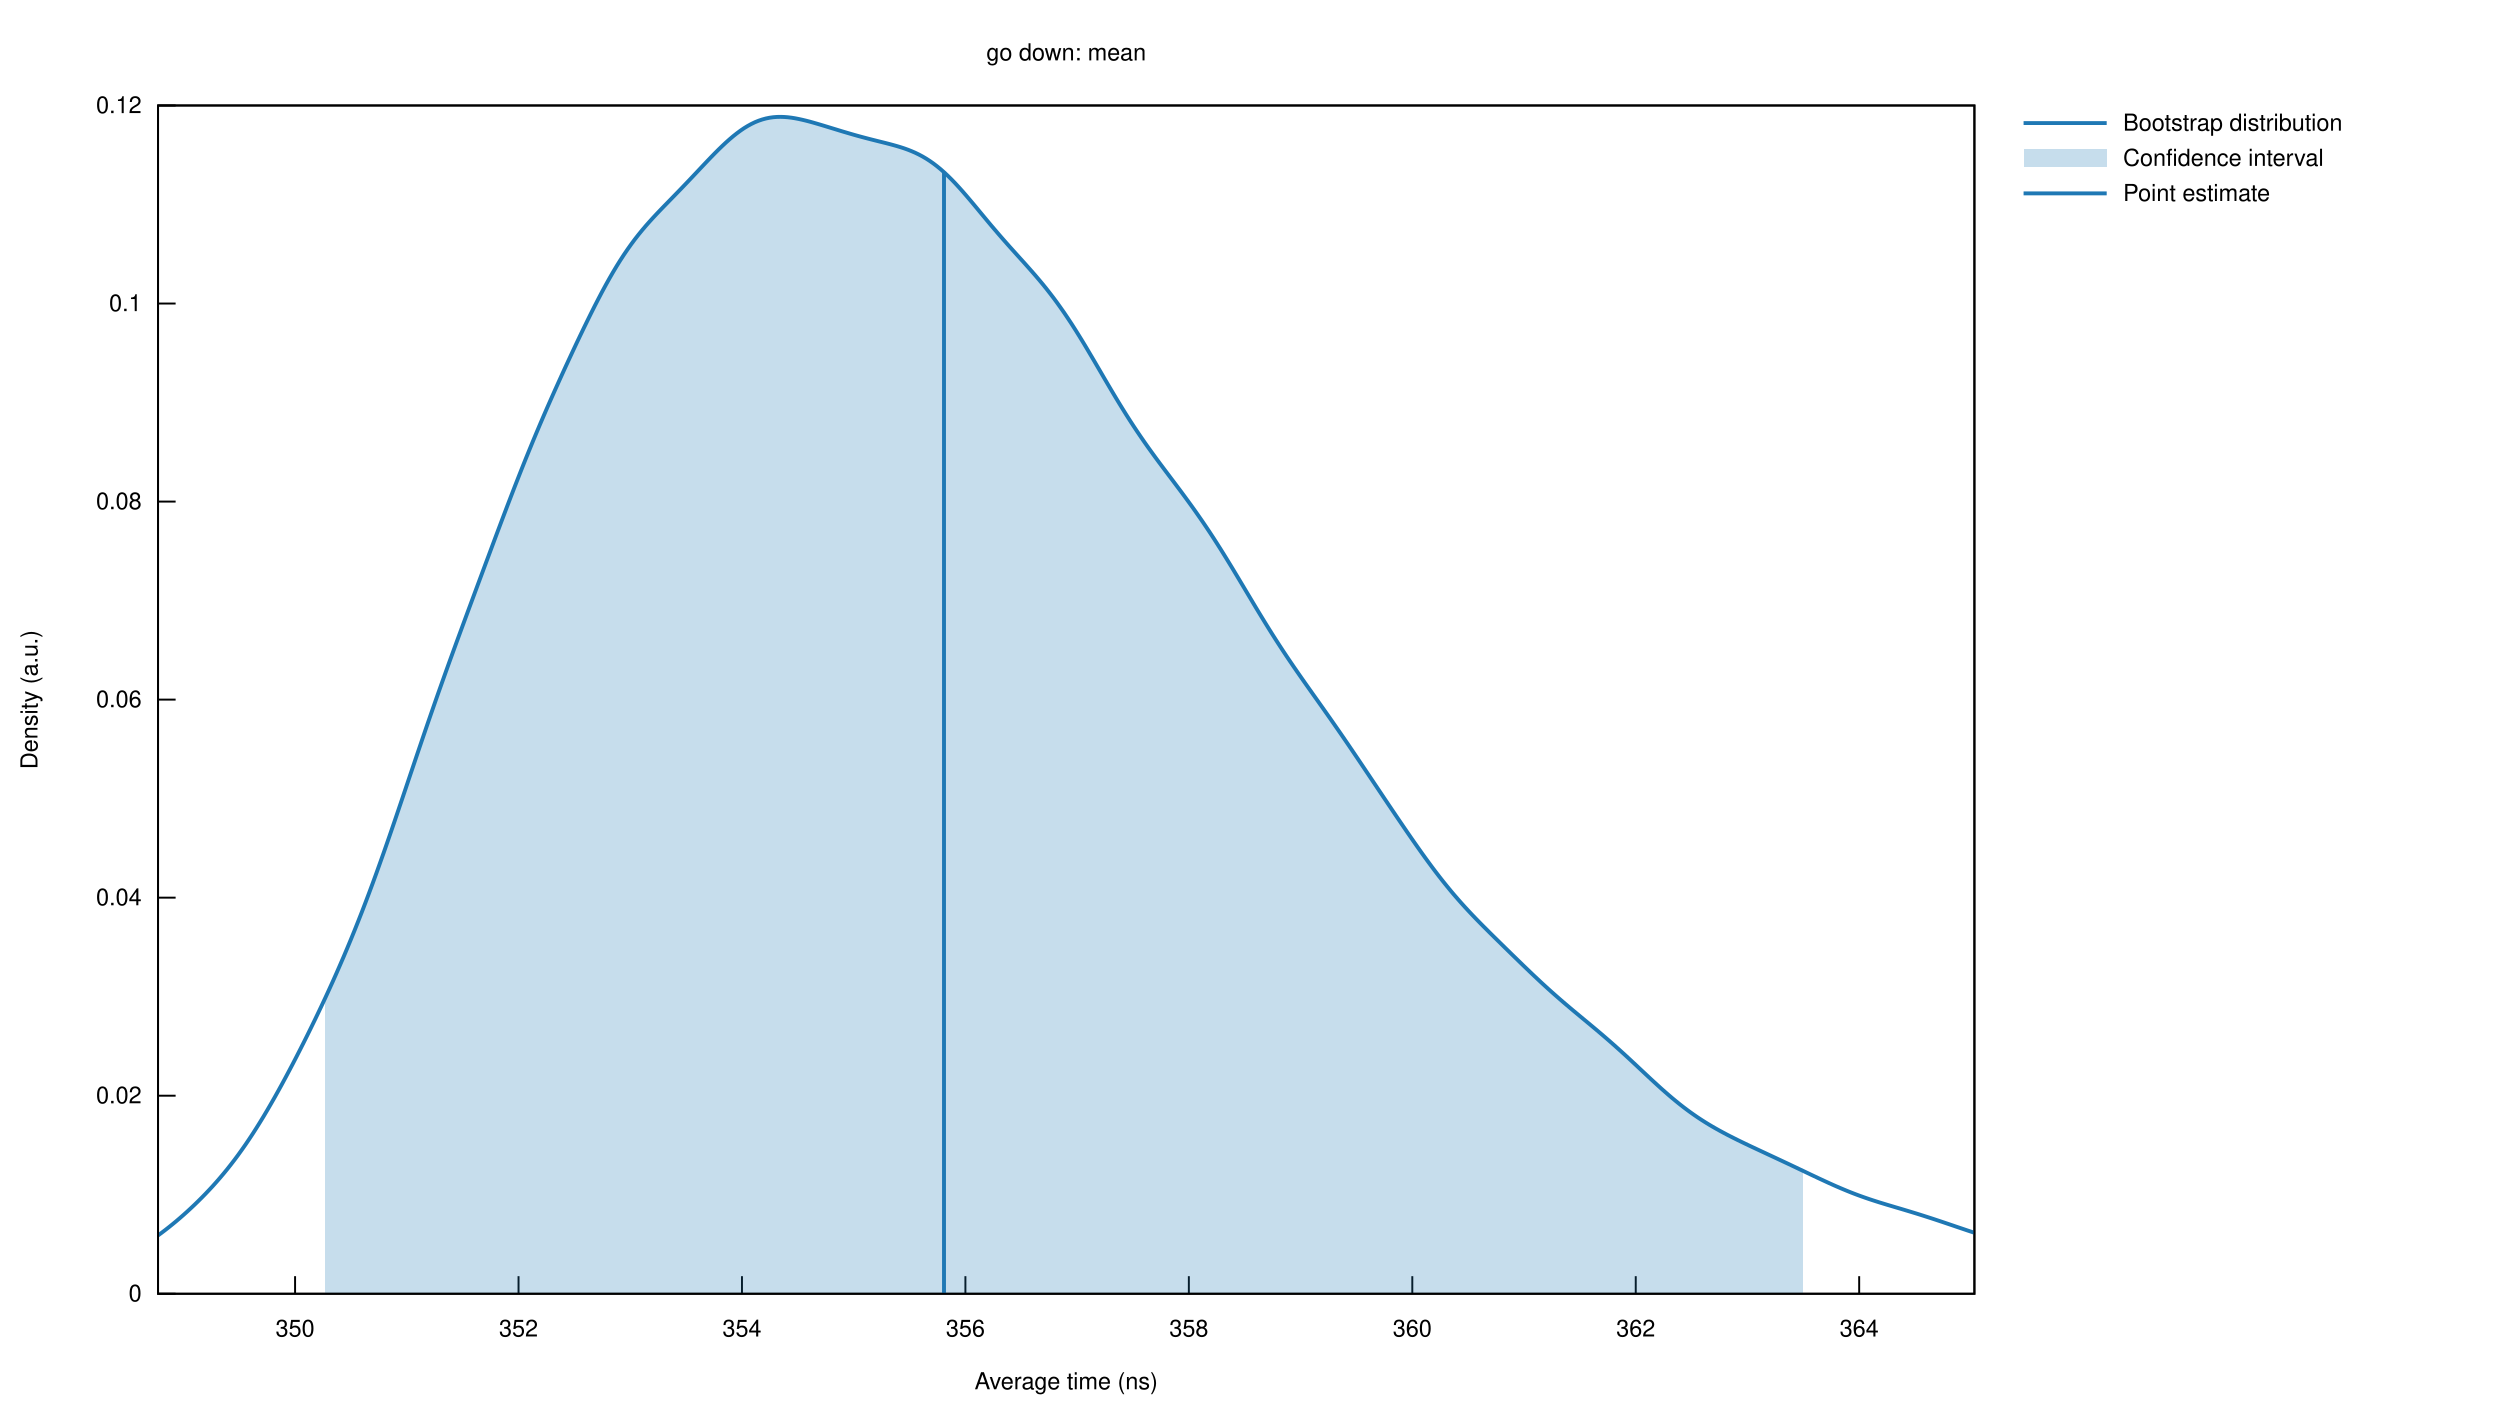
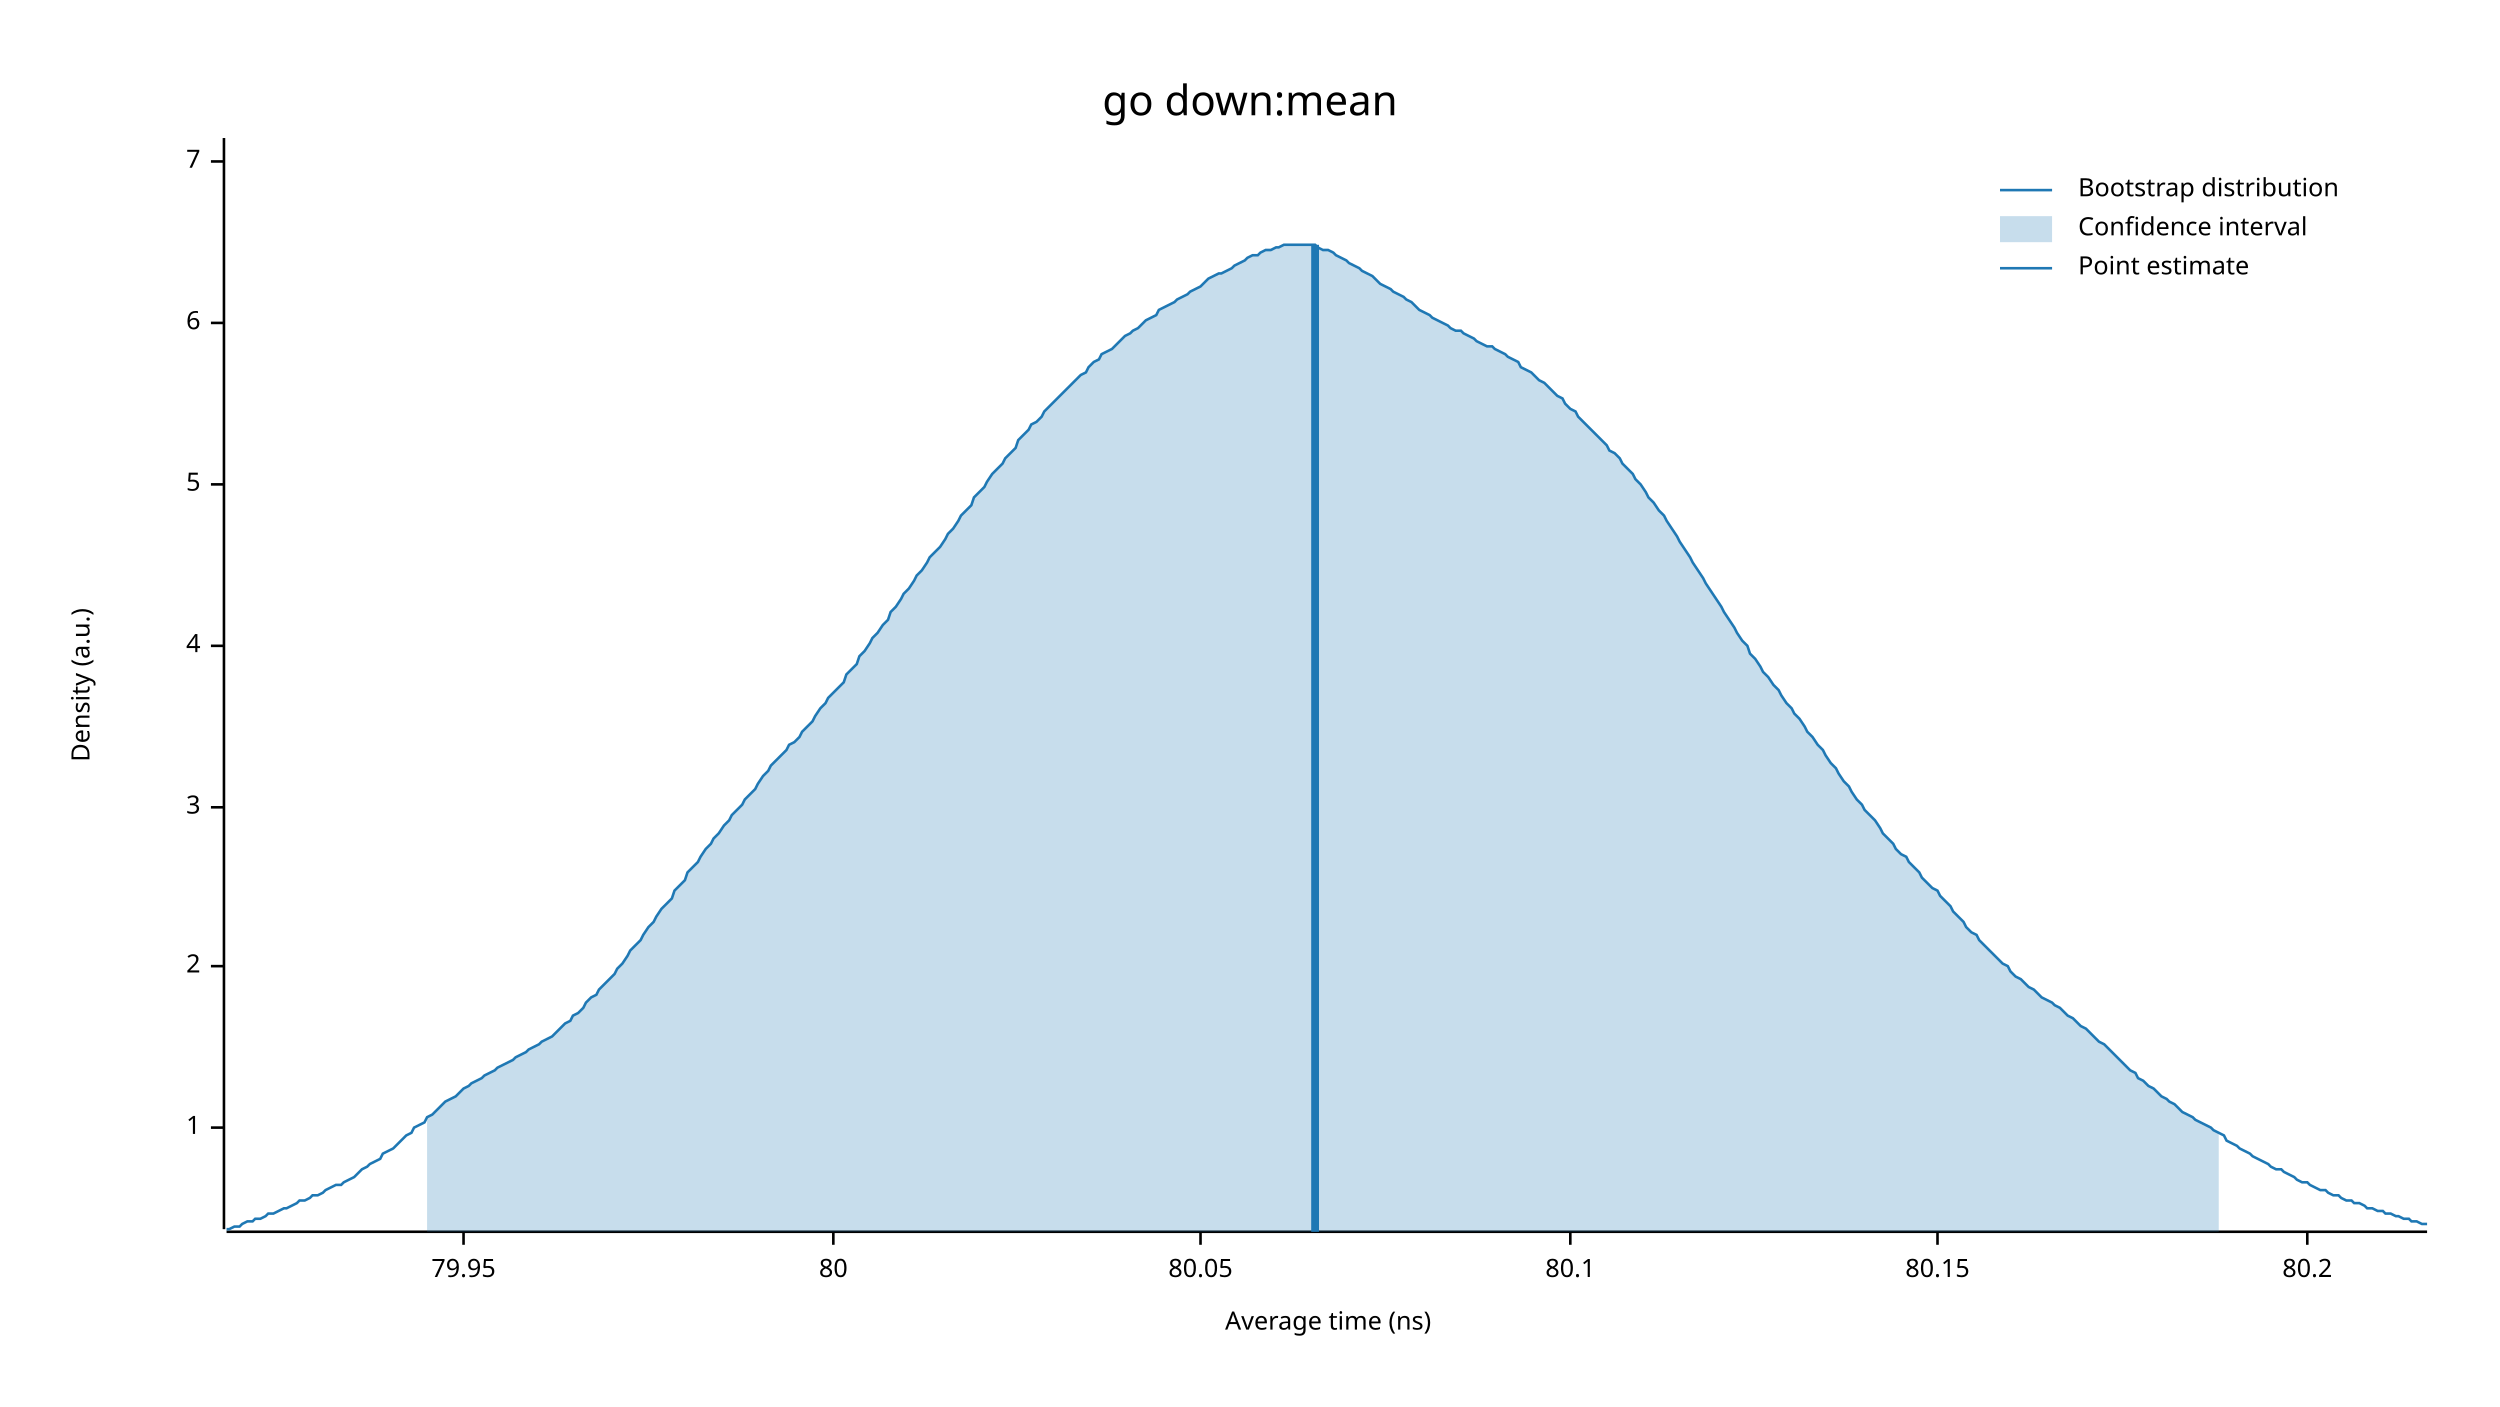
- <svg xmlns="http://www.w3.org/2000/svg" xmlns:xlink="http://www.w3.org/1999/xlink" viewBox="0 0 1280 720">
-   <g id="gnuplot_canvas">
-     <rect x="0" y="0" width="1280" height="720" fill="none" />
-     <defs>
-       <circle id="gpDot" r="0.5" stroke-width="0.5" stroke="currentColor" />
-       <path id="gpPt0" stroke-width="0.222" stroke="currentColor" d="M-1,0 h2 M0,-1 v2" />
-       <path id="gpPt1" stroke-width="0.222" stroke="currentColor" d="M-1,-1 L1,1 M1,-1 L-1,1" />
-       <path id="gpPt2" stroke-width="0.222" stroke="currentColor" d="M-1,0 L1,0 M0,-1 L0,1 M-1,-1 L1,1 M-1,1 L1,-1" />
-       <rect id="gpPt3" stroke-width="0.222" stroke="currentColor" x="-1" y="-1" width="2" height="2" />
-       <rect id="gpPt4" stroke-width="0.222" stroke="currentColor" fill="currentColor" x="-1" y="-1" width="2" height="2" />
-       <circle id="gpPt5" stroke-width="0.222" stroke="currentColor" cx="0" cy="0" r="1" />
-       <use xlink:href="#gpPt5" id="gpPt6" fill="currentColor" stroke="none" />
-       <path id="gpPt7" stroke-width="0.222" stroke="currentColor" d="M0,-1.33 L-1.33,0.67 L1.33,0.67 z" />
-       <use xlink:href="#gpPt7" id="gpPt8" fill="currentColor" stroke="none" />
-       <use xlink:href="#gpPt7" id="gpPt9" stroke="currentColor" transform="rotate(180)" />
-       <use xlink:href="#gpPt9" id="gpPt10" fill="currentColor" stroke="none" />
-       <use xlink:href="#gpPt3" id="gpPt11" stroke="currentColor" transform="rotate(45)" />
-       <use xlink:href="#gpPt11" id="gpPt12" fill="currentColor" stroke="none" />
-       <path id="gpPt13" stroke-width="0.222" stroke="currentColor" d="M0,1.330 L1.265,0.411 L0.782,-1.067 L-0.782,-1.076 L-1.265,0.411 z" />
-       <use xlink:href="#gpPt13" id="gpPt14" fill="currentColor" stroke="none" />
-       <filter id="textbox" filterUnits="objectBoundingBox" x="0" y="0" height="1" width="1">
-         <feFlood flood-color="white" flood-opacity="1" result="bgnd" />
-         <feComposite in="SourceGraphic" in2="bgnd" operator="atop" />
-       </filter>
-       <filter id="greybox" filterUnits="objectBoundingBox" x="0" y="0" height="1" width="1">
-         <feFlood flood-color="lightgrey" flood-opacity="1" result="grey" />
-         <feComposite in="SourceGraphic" in2="grey" operator="atop" />
-       </filter>
-     </defs>
-     <g fill="none" color="white" stroke="currentColor" stroke-width="1.00" stroke-linecap="butt" stroke-linejoin="miter">
- </g>
-     <g fill="none" color="black" stroke="currentColor" stroke-width="1.00" stroke-linecap="butt" stroke-linejoin="miter">
-       <path stroke="black" d="M80.92,662.40 L89.92,662.40  " />
-       <g transform="translate(72.53,666.30)" stroke="none" fill="black" font-family="Helvetica" font-size="12.00" text-anchor="end">
-         <text>
-           <tspan font-family="Helvetica"> 0</tspan>
-         </text>
-       </g>
-     </g>
-     <g fill="none" color="black" stroke="currentColor" stroke-width="1.00" stroke-linecap="butt" stroke-linejoin="miter">
-       <path stroke="black" d="M80.92,561.00 L89.92,561.00  " />
-       <g transform="translate(72.53,564.90)" stroke="none" fill="black" font-family="Helvetica" font-size="12.00" text-anchor="end">
-         <text>
-           <tspan font-family="Helvetica"> 0.02</tspan>
-         </text>
-       </g>
-     </g>
-     <g fill="none" color="black" stroke="currentColor" stroke-width="1.00" stroke-linecap="butt" stroke-linejoin="miter">
-       <path stroke="black" d="M80.92,459.60 L89.92,459.60  " />
-       <g transform="translate(72.53,463.50)" stroke="none" fill="black" font-family="Helvetica" font-size="12.00" text-anchor="end">
-         <text>
-           <tspan font-family="Helvetica"> 0.04</tspan>
-         </text>
-       </g>
-     </g>
-     <g fill="none" color="black" stroke="currentColor" stroke-width="1.00" stroke-linecap="butt" stroke-linejoin="miter">
-       <path stroke="black" d="M80.92,358.20 L89.92,358.20  " />
-       <g transform="translate(72.53,362.10)" stroke="none" fill="black" font-family="Helvetica" font-size="12.00" text-anchor="end">
-         <text>
-           <tspan font-family="Helvetica"> 0.06</tspan>
-         </text>
-       </g>
-     </g>
-     <g fill="none" color="black" stroke="currentColor" stroke-width="1.00" stroke-linecap="butt" stroke-linejoin="miter">
-       <path stroke="black" d="M80.92,256.81 L89.92,256.81  " />
-       <g transform="translate(72.53,260.71)" stroke="none" fill="black" font-family="Helvetica" font-size="12.00" text-anchor="end">
-         <text>
-           <tspan font-family="Helvetica"> 0.08</tspan>
-         </text>
-       </g>
-     </g>
-     <g fill="none" color="black" stroke="currentColor" stroke-width="1.00" stroke-linecap="butt" stroke-linejoin="miter">
-       <path stroke="black" d="M80.92,155.41 L89.92,155.41  " />
-       <g transform="translate(72.53,159.31)" stroke="none" fill="black" font-family="Helvetica" font-size="12.00" text-anchor="end">
-         <text>
-           <tspan font-family="Helvetica"> 0.1</tspan>
-         </text>
-       </g>
-     </g>
-     <g fill="none" color="black" stroke="currentColor" stroke-width="1.00" stroke-linecap="butt" stroke-linejoin="miter">
-       <path stroke="black" d="M80.92,54.01 L89.92,54.01  " />
-       <g transform="translate(72.53,57.91)" stroke="none" fill="black" font-family="Helvetica" font-size="12.00" text-anchor="end">
-         <text>
-           <tspan font-family="Helvetica"> 0.12</tspan>
-         </text>
-       </g>
-     </g>
-     <g fill="none" color="black" stroke="currentColor" stroke-width="1.00" stroke-linecap="butt" stroke-linejoin="miter">
-       <path stroke="black" d="M151.08,662.40 L151.08,653.40  " />
-       <g transform="translate(151.08,684.30)" stroke="none" fill="black" font-family="Helvetica" font-size="12.00" text-anchor="middle">
-         <text>
-           <tspan font-family="Helvetica"> 350</tspan>
-         </text>
-       </g>
-     </g>
-     <g fill="none" color="black" stroke="currentColor" stroke-width="1.00" stroke-linecap="butt" stroke-linejoin="miter">
-       <path stroke="black" d="M265.49,662.40 L265.49,653.40  " />
-       <g transform="translate(265.49,684.30)" stroke="none" fill="black" font-family="Helvetica" font-size="12.00" text-anchor="middle">
-         <text>
-           <tspan font-family="Helvetica"> 352</tspan>
-         </text>
-       </g>
-     </g>
-     <g fill="none" color="black" stroke="currentColor" stroke-width="1.00" stroke-linecap="butt" stroke-linejoin="miter">
-       <path stroke="black" d="M379.89,662.40 L379.89,653.40  " />
-       <g transform="translate(379.89,684.30)" stroke="none" fill="black" font-family="Helvetica" font-size="12.00" text-anchor="middle">
-         <text>
-           <tspan font-family="Helvetica"> 354</tspan>
-         </text>
-       </g>
-     </g>
-     <g fill="none" color="black" stroke="currentColor" stroke-width="1.00" stroke-linecap="butt" stroke-linejoin="miter">
-       <path stroke="black" d="M494.29,662.40 L494.29,653.40  " />
-       <g transform="translate(494.29,684.30)" stroke="none" fill="black" font-family="Helvetica" font-size="12.00" text-anchor="middle">
-         <text>
-           <tspan font-family="Helvetica"> 356</tspan>
-         </text>
-       </g>
-     </g>
-     <g fill="none" color="black" stroke="currentColor" stroke-width="1.00" stroke-linecap="butt" stroke-linejoin="miter">
-       <path stroke="black" d="M608.69,662.40 L608.69,653.40  " />
-       <g transform="translate(608.69,684.30)" stroke="none" fill="black" font-family="Helvetica" font-size="12.00" text-anchor="middle">
-         <text>
-           <tspan font-family="Helvetica"> 358</tspan>
-         </text>
-       </g>
-     </g>
-     <g fill="none" color="black" stroke="currentColor" stroke-width="1.00" stroke-linecap="butt" stroke-linejoin="miter">
-       <path stroke="black" d="M723.10,662.40 L723.10,653.40  " />
-       <g transform="translate(723.10,684.30)" stroke="none" fill="black" font-family="Helvetica" font-size="12.00" text-anchor="middle">
-         <text>
-           <tspan font-family="Helvetica"> 360</tspan>
-         </text>
-       </g>
-     </g>
-     <g fill="none" color="black" stroke="currentColor" stroke-width="1.00" stroke-linecap="butt" stroke-linejoin="miter">
-       <path stroke="black" d="M837.50,662.40 L837.50,653.40  " />
-       <g transform="translate(837.50,684.30)" stroke="none" fill="black" font-family="Helvetica" font-size="12.00" text-anchor="middle">
-         <text>
-           <tspan font-family="Helvetica"> 362</tspan>
-         </text>
-       </g>
-     </g>
-     <g fill="none" color="black" stroke="currentColor" stroke-width="1.00" stroke-linecap="butt" stroke-linejoin="miter">
-       <path stroke="black" d="M951.90,662.40 L951.90,653.40  " />
-       <g transform="translate(951.90,684.30)" stroke="none" fill="black" font-family="Helvetica" font-size="12.00" text-anchor="middle">
-         <text>
-           <tspan font-family="Helvetica"> 364</tspan>
-         </text>
-       </g>
-     </g>
-     <g fill="none" color="black" stroke="currentColor" stroke-width="1.00" stroke-linecap="butt" stroke-linejoin="miter">
- </g>
-     <g fill="none" color="black" stroke="currentColor" stroke-width="1.00" stroke-linecap="butt" stroke-linejoin="miter">
-       <path stroke="black" d="M80.92,54.01 L80.92,662.40 L1010.90,662.40 L1010.90,54.01 L80.92,54.01 Z  " />
-     </g>
-     <g fill="none" color="black" stroke="currentColor" stroke-width="1.00" stroke-linecap="butt" stroke-linejoin="miter">
- </g>
-     <g id="gnuplot_plot_1">
-       <g fill="none" color="white" stroke="black" stroke-width="2.00" stroke-linecap="butt" stroke-linejoin="miter">
- </g>
-       <g fill="none" color="black" stroke="currentColor" stroke-width="2.00" stroke-linecap="butt" stroke-linejoin="miter">
-         <g transform="translate(1087.02,66.91)" stroke="none" fill="black" font-family="Helvetica" font-size="12.00" text-anchor="start">
-           <text>
-             <tspan font-family="Helvetica">Bootstrap distribution</tspan>
-           </text>
-         </g>
-       </g>
-       <g fill="none" color="black" stroke="currentColor" stroke-width="2.00" stroke-linecap="butt" stroke-linejoin="miter">
-         <path stroke="rgb( 31, 120, 180)" d="M1036.07,63.01 L1078.63,63.01 M80.92,632.53 L82.78,631.16 L84.65,629.74 L86.51,628.28 L88.37,626.78 L90.24,625.24   L92.10,623.65 L93.97,622.02 L95.83,620.35 L97.69,618.63 L99.56,616.87 L101.42,615.06 L103.28,613.21 L105.15,611.30   L107.01,609.34 L108.88,607.33 L110.74,605.25 L112.60,603.11 L114.47,600.90 L116.33,598.63 L118.19,596.28 L120.06,593.85   L121.92,591.35 L123.78,588.76 L125.65,586.10 L127.51,583.35 L129.38,580.52 L131.24,577.61 L133.10,574.63 L134.97,571.57   L136.83,568.43 L138.69,565.23 L140.56,561.96 L142.42,558.63 L144.29,555.24 L146.15,551.79 L148.01,548.29 L149.88,544.75   L151.74,541.15 L153.60,537.51 L155.47,533.82 L157.33,530.09 L159.19,526.31 L161.06,522.48 L162.92,518.60 L164.79,514.67   L166.65,510.69 L168.51,506.64 L170.38,502.53 L172.24,498.35 L174.10,494.10 L175.97,489.78 L177.83,485.37 L179.70,480.88   L181.56,476.31 L183.42,471.64 L185.29,466.89 L187.15,462.04 L189.01,457.11 L190.88,452.08 L192.74,446.98 L194.60,441.79   L196.47,436.53 L198.33,431.20 L200.20,425.81 L202.06,420.37 L203.92,414.89 L205.79,409.38 L207.65,403.85 L209.51,398.31   L211.38,392.78 L213.24,387.25 L215.11,381.75 L216.97,376.28 L218.83,370.84 L220.70,365.44 L222.56,360.09 L224.42,354.78   L226.29,349.52 L228.15,344.30 L230.01,339.12 L231.88,333.98 L233.74,328.87 L235.61,323.79 L237.47,318.73 L239.33,313.69   L241.20,308.65 L243.06,303.63 L244.92,298.61 L246.79,293.59 L248.65,288.58 L250.52,283.58 L252.38,278.58 L254.24,273.60   L256.11,268.64 L257.97,263.71 L259.83,258.80 L261.70,253.94 L263.56,249.12 L265.43,244.35 L267.29,239.64 L269.15,234.98   L271.02,230.39 L272.88,225.86 L274.74,221.40 L276.61,216.99 L278.47,212.65 L280.33,208.36 L282.20,204.13 L284.06,199.94   L285.93,195.79 L287.79,191.69 L289.65,187.62 L291.52,183.59 L293.38,179.59 L295.24,175.63 L297.11,171.71 L298.97,167.84   L300.84,164.01 L302.70,160.24 L304.56,156.54 L306.43,152.91 L308.29,149.36 L310.15,145.92 L312.02,142.57 L313.88,139.34   L315.74,136.23 L317.61,133.23 L319.47,130.37 L321.34,127.63 L323.20,125.01 L325.06,122.51 L326.93,120.12 L328.79,117.84   L330.65,115.64 L332.52,113.53 L334.38,111.48 L336.25,109.48 L338.11,107.53 L339.97,105.60 L341.84,103.69 L343.70,101.78   L345.56,99.87 L347.43,97.95 L349.29,96.02 L351.15,94.08 L353.02,92.12 L354.88,90.15 L356.75,88.17 L358.61,86.19   L360.47,84.22 L362.34,82.25 L364.20,80.31 L366.06,78.41 L367.93,76.54 L369.79,74.74 L371.66,72.99 L373.52,71.33   L375.38,69.75 L377.25,68.27 L379.11,66.89 L380.97,65.62 L382.84,64.48 L384.70,63.46 L386.56,62.56 L388.43,61.80   L390.29,61.17 L392.16,60.66 L394.02,60.28 L395.88,60.02 L397.75,59.87 L399.61,59.83 L401.47,59.89 L403.34,60.03   L405.20,60.26 L407.07,60.56 L408.93,60.92 L410.79,61.33 L412.66,61.78 L414.52,62.26 L416.38,62.78 L418.25,63.32   L420.11,63.87 L421.97,64.43 L423.84,65.00 L425.70,65.57 L427.57,66.14 L429.43,66.71 L431.29,67.28 L433.16,67.83   L435.02,68.38 L436.88,68.92 L438.75,69.45 L440.61,69.96 L442.48,70.46 L444.34,70.95 L446.20,71.43 L448.07,71.90   L449.93,72.37 L451.79,72.83 L453.66,73.30 L455.52,73.78 L457.38,74.28 L459.25,74.81 L461.11,75.37 L462.98,75.98   L464.84,76.65 L466.70,77.39 L468.57,78.20 L470.43,79.10 L472.29,80.09 L474.16,81.19 L476.02,82.39 L477.89,83.70   L479.75,85.12 L481.61,86.65 L483.48,88.30 L485.34,90.05 L487.20,91.89 L489.07,93.83 L490.93,95.85 L492.79,97.93   L494.66,100.08 L496.52,102.26 L498.39,104.48 L500.25,106.72 L502.11,108.97 L503.98,111.22 L505.84,113.46 L507.70,115.68   L509.57,117.87 L511.43,120.04 L513.30,122.19 L515.16,124.30 L517.02,126.40 L518.89,128.47 L520.75,130.54 L522.61,132.60   L524.48,134.66 L526.34,136.75 L528.20,138.85 L530.07,140.99 L531.93,143.18 L533.80,145.41 L535.66,147.71 L537.52,150.08   L539.39,152.52 L541.25,155.04 L543.11,157.64 L544.98,160.32 L546.84,163.09 L548.71,165.92 L550.57,168.84 L552.43,171.81   L554.30,174.85 L556.16,177.94 L558.02,181.08 L559.89,184.24 L561.75,187.42 L563.62,190.61 L565.48,193.81 L567.34,196.98   L569.21,200.14 L571.07,203.26 L572.93,206.34 L574.80,209.37 L576.66,212.36 L578.52,215.28 L580.39,218.15 L582.25,220.95   L584.12,223.70 L585.98,226.40 L587.84,229.04 L589.71,231.63 L591.57,234.19 L593.43,236.71 L595.30,239.21 L597.16,241.69   L599.03,244.16 L600.89,246.63 L602.75,249.11 L604.62,251.60 L606.48,254.12 L608.34,256.66 L610.21,259.23 L612.07,261.84   L613.93,264.50 L615.80,267.20 L617.66,269.95 L619.53,272.75 L621.39,275.60 L623.25,278.50 L625.12,281.44 L626.98,284.43   L628.84,287.46 L630.71,290.51 L632.57,293.60 L634.44,296.71 L636.30,299.83 L638.16,302.95 L640.03,306.07 L641.89,309.19   L643.75,312.29 L645.62,315.36 L647.48,318.40 L649.34,321.41 L651.21,324.39 L653.07,327.32 L654.94,330.21 L656.80,333.06   L658.66,335.87 L660.53,338.64 L662.39,341.37 L664.25,344.07 L666.12,346.75 L667.98,349.41 L669.85,352.05 L671.71,354.68   L673.57,357.30 L675.44,359.93 L677.30,362.56 L679.16,365.20 L681.03,367.85 L682.89,370.52 L684.75,373.20 L686.62,375.89   L688.48,378.61 L690.35,381.33 L692.21,384.08 L694.07,386.83 L695.94,389.60 L697.80,392.37 L699.66,395.15 L701.53,397.93   L703.39,400.71 L705.26,403.50 L707.12,406.28 L708.98,409.06 L710.85,411.84 L712.71,414.60 L714.57,417.36 L716.44,420.11   L718.30,422.85 L720.16,425.58 L722.03,428.28 L723.89,430.97 L725.76,433.63 L727.62,436.26 L729.48,438.86 L731.35,441.42   L733.21,443.94 L735.07,446.41 L736.94,448.84 L738.80,451.21 L740.67,453.53 L742.53,455.80 L744.39,458.01 L746.26,460.17   L748.12,462.28 L749.98,464.34 L751.85,466.36 L753.71,468.34 L755.57,470.28 L757.44,472.19 L759.30,474.08 L761.17,475.94   L763.03,477.80 L764.89,479.64 L766.76,481.47 L768.62,483.30 L770.48,485.13 L772.35,486.95 L774.21,488.77 L776.08,490.58   L777.94,492.39 L779.80,494.20 L781.67,495.99 L783.53,497.78 L785.39,499.55 L787.26,501.30 L789.12,503.04 L790.98,504.75   L792.85,506.45 L794.71,508.12 L796.58,509.77 L798.44,511.40 L800.30,513.01 L802.17,514.60 L804.03,516.18 L805.89,517.74   L807.76,519.29 L809.62,520.84 L811.49,522.39 L813.35,523.93 L815.21,525.48 L817.08,527.04 L818.94,528.62 L820.80,530.20   L822.67,531.81 L824.53,533.43 L826.39,535.07 L828.26,536.74 L830.12,538.42 L831.99,540.12 L833.85,541.83 L835.71,543.56   L837.58,545.30 L839.44,547.05 L841.30,548.79 L843.17,550.54 L845.03,552.28 L846.90,554.00 L848.76,555.70 L850.62,557.39   L852.49,559.04 L854.35,560.66 L856.21,562.25 L858.08,563.79 L859.94,565.30 L861.81,566.76 L863.67,568.17 L865.53,569.53   L867.40,570.85 L869.26,572.13 L871.12,573.35 L872.99,574.54 L874.85,575.69 L876.71,576.79 L878.58,577.86 L880.44,578.90   L882.31,579.91 L884.17,580.90 L886.03,581.86 L887.90,582.80 L889.76,583.73 L891.62,584.64 L893.49,585.54 L895.35,586.43   L897.22,587.31 L899.08,588.18 L900.94,589.05 L902.81,589.92 L904.67,590.79 L906.53,591.66 L908.40,592.53 L910.26,593.40   L912.12,594.27 L913.99,595.15 L915.85,596.02 L917.72,596.91 L919.58,597.79 L921.44,598.68 L923.31,599.56 L925.17,600.45   L927.03,601.34 L928.90,602.22 L930.76,603.10 L932.63,603.97 L934.49,604.83 L936.35,605.69 L938.22,606.53 L940.08,607.36   L941.94,608.16 L943.81,608.95 L945.67,609.72 L947.53,610.47 L949.40,611.20 L951.26,611.90 L953.13,612.58 L954.99,613.24   L956.85,613.88 L958.72,614.50 L960.58,615.10 L962.44,615.69 L964.31,616.26 L966.17,616.83 L968.04,617.38 L969.90,617.94   L971.76,618.49 L973.63,619.04 L975.49,619.60 L977.35,620.16 L979.22,620.73 L981.08,621.30 L982.94,621.88 L984.81,622.47   L986.67,623.07 L988.54,623.67 L990.40,624.28 L992.26,624.90 L994.13,625.52 L995.99,626.15 L997.85,626.78 L999.72,627.41   L1001.58,628.05 L1003.45,628.68 L1005.31,629.31 L1007.17,629.94 L1009.04,630.56 L1010.90,631.18  " />
-       </g>
-     </g>
-     <g id="gnuplot_plot_2">
-       <g fill="none" color="white" stroke="rgb( 31, 120, 180)" stroke-width="1.00" stroke-linecap="butt" stroke-linejoin="miter">
- </g>
-       <g fill="none" color="black" stroke="currentColor" stroke-width="1.00" stroke-linecap="butt" stroke-linejoin="miter">
-         <g transform="translate(1087.02,84.91)" stroke="none" fill="black" font-family="Helvetica" font-size="12.00" text-anchor="start">
-           <text>
-             <tspan font-family="Helvetica">Confidence interval</tspan>
-           </text>
-         </g>
-       </g>
-       <g fill="none" color="black" stroke="currentColor" stroke-width="1.00" stroke-linecap="butt" stroke-linejoin="miter">
-         <g stroke="none" shape-rendering="crispEdges">
-           <polygon fill="rgb( 31, 120, 180)" fill-opacity="0.25" points="1036.07,85.51 1078.63,85.51 1078.63,76.51 1036.07,76.51 " />
-           <polygon fill="rgb( 31, 120, 180)" fill-opacity="0.25" points="166.65,510.69 168.51,506.64 170.38,502.53 172.24,498.35 174.10,494.10 175.97,489.78 177.83,485.37 179.70,480.88 181.56,476.31 183.42,471.64 185.29,466.89 187.15,462.04 189.01,457.11 190.88,452.08 192.74,446.98 194.60,441.79 196.47,436.53 198.33,431.20 200.20,425.81 202.06,420.37 203.92,414.89 205.79,409.38 207.65,403.85 209.51,398.31 211.38,392.78 213.24,387.25 215.11,381.75 216.97,376.28 218.83,370.84 220.70,365.44 222.56,360.09 224.42,354.78 226.29,349.52 228.15,344.30 230.01,339.12 231.88,333.98 233.74,328.87 235.61,323.79 237.47,318.73 239.33,313.69 241.20,308.65 243.06,303.63 244.92,298.61 246.79,293.59 248.65,288.58 250.52,283.58 252.38,278.58 254.24,273.60 256.11,268.64 257.97,263.71 259.83,258.80 261.70,253.94 263.56,249.12 265.43,244.35 267.29,239.64 269.15,234.98 271.02,230.39 272.88,225.86 274.74,221.40 276.61,216.99 278.47,212.65 280.33,208.36 282.20,204.13 284.06,199.94 285.93,195.79 287.79,191.69 289.65,187.62 291.52,183.59 293.38,179.59 295.24,175.63 297.11,171.71 298.97,167.84 300.84,164.01 302.70,160.24 304.56,156.54 306.43,152.91 308.29,149.36 310.15,145.92 312.02,142.57 313.88,139.34 315.74,136.23 317.61,133.23 319.47,130.37 321.34,127.63 323.20,125.01 325.06,122.51 326.93,120.12 328.79,117.84 330.65,115.64 332.52,113.53 334.38,111.48 336.25,109.48 338.11,107.53 339.97,105.60 341.84,103.69 343.70,101.78 345.56,99.87 347.43,97.95 349.29,96.02 351.15,94.08 353.02,92.12 354.88,90.15 356.75,88.17 358.61,86.19 360.47,84.22 362.34,82.25 364.20,80.31 366.06,78.41 367.93,76.54 369.79,74.74 371.66,72.99 373.52,71.33 375.38,69.75 377.25,68.27 379.11,66.89 380.97,65.62 382.84,64.48 384.70,63.46 386.56,62.56 388.43,61.80 390.29,61.17 392.16,60.66 394.02,60.28 395.88,60.02 397.75,59.87 399.61,59.83 401.47,59.89 403.34,60.03 405.20,60.26 407.07,60.56 408.93,60.92 410.79,61.33 412.66,61.78 414.52,62.26 416.38,62.78 418.25,63.32 420.11,63.87 421.97,64.43 423.84,65.00 425.70,65.57 427.57,66.14 429.43,66.71 431.29,67.28 433.16,67.83 435.02,68.38 436.88,68.92 438.75,69.45 440.61,69.96 442.48,70.46 444.34,70.95 446.20,71.43 448.07,71.90 449.93,72.37 451.79,72.83 453.66,73.30 455.52,73.78 457.38,74.28 459.25,74.81 461.11,75.37 462.98,75.98 464.84,76.65 466.70,77.39 468.57,78.20 470.43,79.10 472.29,80.09 474.16,81.19 476.02,82.39 477.89,83.70 479.75,85.12 481.61,86.65 483.48,88.30 485.34,90.05 487.20,91.89 489.07,93.83 490.93,95.85 492.79,97.93 494.66,100.08 496.52,102.26 498.39,104.48 500.25,106.72 502.11,108.97 503.98,111.22 505.84,113.46 507.70,115.68 509.57,117.87 511.43,120.04 513.30,122.19 515.16,124.30 517.02,126.40 518.89,128.47 520.75,130.54 522.61,132.60 524.48,134.66 526.34,136.75 528.20,138.85 530.07,140.99 531.93,143.18 533.80,145.41 535.66,147.71 537.52,150.08 539.39,152.52 541.25,155.04 543.11,157.64 544.98,160.32 546.84,163.09 548.71,165.92 550.57,168.84 552.43,171.81 554.30,174.85 556.16,177.94 558.02,181.08 559.89,184.24 561.75,187.42 563.62,190.61 565.48,193.81 567.34,196.98 569.21,200.14 571.07,203.26 572.93,206.34 574.80,209.37 576.66,212.36 578.52,215.28 580.39,218.15 582.25,220.95 584.12,223.70 585.98,226.40 587.84,229.04 589.71,231.63 591.57,234.19 593.43,236.71 595.30,239.21 597.16,241.69 599.03,244.16 600.89,246.63 602.75,249.11 604.62,251.60 606.48,254.12 608.34,256.66 610.21,259.23 612.07,261.84 613.93,264.50 615.80,267.20 617.66,269.95 619.53,272.75 621.39,275.60 623.25,278.50 625.12,281.44 626.98,284.43 628.84,287.46 630.71,290.51 632.57,293.60 634.44,296.71 636.30,299.83 638.16,302.95 640.03,306.07 641.89,309.19 643.75,312.29 645.62,315.36 647.48,318.40 649.34,321.41 651.21,324.39 653.07,327.32 654.94,330.21 656.80,333.06 658.66,335.87 660.53,338.64 662.39,341.37 664.25,344.07 666.12,346.75 667.98,349.41 669.85,352.05 671.71,354.68 673.57,357.30 675.44,359.93 677.30,362.56 679.16,365.20 681.03,367.85 682.89,370.52 684.75,373.20 686.62,375.89 688.48,378.61 690.35,381.33 692.21,384.08 694.07,386.83 695.94,389.60 697.80,392.37 699.66,395.15 701.53,397.93 703.39,400.71 705.26,403.50 707.12,406.28 708.98,409.06 710.85,411.84 712.71,414.60 714.57,417.36 716.44,420.11 718.30,422.85 720.16,425.58 722.03,428.28 723.89,430.97 725.76,433.63 727.62,436.26 729.48,438.86 731.35,441.42 733.21,443.94 735.07,446.41 736.94,448.84 738.80,451.21 740.67,453.53 742.53,455.80 744.39,458.01 746.26,460.17 748.12,462.28 749.98,464.34 751.85,466.36 753.71,468.34 755.57,470.28 757.44,472.19 759.30,474.08 761.17,475.94 763.03,477.80 764.89,479.64 766.76,481.47 768.62,483.30 770.48,485.13 772.35,486.95 774.21,488.77 776.08,490.58 777.94,492.39 779.80,494.20 781.67,495.99 783.53,497.78 785.39,499.55 787.26,501.30 789.12,503.04 790.98,504.75 792.85,506.45 794.71,508.12 796.58,509.77 798.44,511.40 800.30,513.01 802.17,514.60 804.03,516.18 805.89,517.74 807.76,519.29 809.62,520.84 811.49,522.39 813.35,523.93 815.21,525.48 817.08,527.04 818.94,528.62 820.80,530.20 822.67,531.81 824.53,533.43 826.39,535.07 828.26,536.74 830.12,538.42 831.99,540.12 833.85,541.83 835.71,543.56 837.58,545.30 839.44,547.05 841.30,548.79 843.17,550.54 845.03,552.28 846.90,554.00 848.76,555.70 850.62,557.39 852.49,559.04 854.35,560.66 856.21,562.25 858.08,563.79 859.94,565.30 861.81,566.76 863.67,568.17 865.53,569.53 867.40,570.85 869.26,572.13 871.12,573.35 872.99,574.54 874.85,575.69 876.71,576.79 878.58,577.86 880.44,578.90 882.31,579.91 884.17,580.90 886.03,581.86 887.90,582.80 889.76,583.73 891.62,584.64 893.49,585.54 895.35,586.43 897.22,587.31 899.08,588.18 900.94,589.05 902.81,589.92 904.67,590.79 906.53,591.66 908.40,592.53 910.26,593.40 912.12,594.27 913.99,595.15 915.85,596.02 917.72,596.91 919.58,597.79 921.44,598.68 923.31,599.56 923.31,662.40 921.44,662.40 919.58,662.40 917.72,662.40 915.85,662.40 913.99,662.40 912.12,662.40 910.26,662.40 908.40,662.40 906.53,662.40 904.67,662.40 902.81,662.40 900.94,662.40 899.08,662.40 897.22,662.40 895.35,662.40 893.49,662.40 891.62,662.40 889.76,662.40 887.90,662.40 886.03,662.40 884.17,662.40 882.31,662.40 880.44,662.40 878.58,662.40 876.71,662.40 874.85,662.40 872.99,662.40 871.12,662.40 869.26,662.40 867.40,662.40 865.53,662.40 863.67,662.40 861.81,662.40 859.94,662.40 858.08,662.40 856.21,662.40 854.35,662.40 852.49,662.40 850.62,662.40 848.76,662.40 846.90,662.40 845.03,662.40 843.17,662.40 841.30,662.40 839.44,662.40 837.58,662.40 835.71,662.40 833.85,662.40 831.99,662.40 830.12,662.40 828.26,662.40 826.39,662.40 824.53,662.40 822.67,662.40 820.80,662.40 818.94,662.40 817.08,662.40 815.21,662.40 813.35,662.40 811.49,662.40 809.62,662.40 807.76,662.40 805.89,662.40 804.03,662.40 802.17,662.40 800.30,662.40 798.44,662.40 796.58,662.40 794.71,662.40 792.85,662.40 790.98,662.40 789.12,662.40 787.26,662.40 785.39,662.40 783.53,662.40 781.67,662.40 779.80,662.40 777.94,662.40 776.08,662.40 774.21,662.40 772.35,662.40 770.48,662.40 768.62,662.40 766.76,662.40 764.89,662.40 763.03,662.40 761.17,662.40 759.30,662.40 757.44,662.40 755.57,662.40 753.71,662.40 751.85,662.40 749.98,662.40 748.12,662.40 746.26,662.40 744.39,662.40 742.53,662.40 740.67,662.40 738.80,662.40 736.94,662.40 735.07,662.40 733.21,662.40 731.35,662.40 729.48,662.40 727.62,662.40 725.76,662.40 723.89,662.40 722.03,662.40 720.16,662.40 718.30,662.40 716.44,662.40 714.57,662.40 712.71,662.40 710.85,662.40 708.98,662.40 707.12,662.40 705.26,662.40 703.39,662.40 701.53,662.40 699.66,662.40 697.80,662.40 695.94,662.40 694.07,662.40 692.21,662.40 690.35,662.40 688.48,662.40 686.62,662.40 684.75,662.40 682.89,662.40 681.03,662.40 679.16,662.40 677.30,662.40 675.44,662.40 673.57,662.40 671.71,662.40 669.85,662.40 667.98,662.40 666.12,662.40 664.25,662.40 662.39,662.40 660.53,662.40 658.66,662.40 656.80,662.40 654.94,662.40 653.07,662.40 651.21,662.40 649.34,662.40 647.48,662.40 645.62,662.40 643.75,662.40 641.89,662.40 640.03,662.40 638.16,662.40 636.30,662.40 634.44,662.40 632.57,662.40 630.71,662.40 628.84,662.40 626.98,662.40 625.12,662.40 623.25,662.40 621.39,662.40 619.53,662.40 617.66,662.40 615.80,662.40 613.93,662.40 612.07,662.40 610.21,662.40 608.34,662.40 606.48,662.40 604.62,662.40 602.75,662.40 600.89,662.40 599.03,662.40 597.16,662.40 595.30,662.40 593.43,662.40 591.57,662.40 589.71,662.40 587.84,662.40 585.98,662.40 584.12,662.40 582.25,662.40 580.39,662.40 578.52,662.40 576.66,662.40 574.80,662.40 572.93,662.40 571.07,662.40 569.21,662.40 567.34,662.40 565.48,662.40 563.62,662.40 561.75,662.40 559.89,662.40 558.02,662.40 556.16,662.40 554.30,662.40 552.43,662.40 550.57,662.40 548.71,662.40 546.84,662.40 544.98,662.40 543.11,662.40 541.25,662.40 539.39,662.40 537.52,662.40 535.66,662.40 533.80,662.40 531.93,662.40 530.07,662.40 528.20,662.40 526.34,662.40 524.48,662.40 522.61,662.40 520.75,662.40 518.89,662.40 517.02,662.40 515.16,662.40 513.30,662.40 511.43,662.40 509.57,662.40 507.70,662.40 505.84,662.40 503.98,662.40 502.11,662.40 500.25,662.40 498.39,662.40 496.52,662.40 494.66,662.40 492.79,662.40 490.93,662.40 489.07,662.40 487.20,662.40 485.34,662.40 483.48,662.40 481.61,662.40 479.75,662.40 477.89,662.40 476.02,662.40 474.16,662.40 472.29,662.40 470.43,662.40 468.57,662.40 466.70,662.40 464.84,662.40 462.98,662.40 461.11,662.40 459.25,662.40 457.38,662.40 455.52,662.40 453.66,662.40 451.79,662.40 449.93,662.40 448.07,662.40 446.20,662.40 444.34,662.40 442.48,662.40 440.61,662.40 438.75,662.40 436.88,662.40 435.02,662.40 433.16,662.40 431.29,662.40 429.43,662.40 427.57,662.40 425.70,662.40 423.84,662.40 421.97,662.40 420.11,662.40 418.25,662.40 416.38,662.40 414.52,662.40 412.66,662.40 410.79,662.40 408.93,662.40 407.07,662.40 405.20,662.40 403.34,662.40 401.47,662.40 399.61,662.40 397.75,662.40 395.88,662.40 394.02,662.40 392.16,662.40 390.29,662.40 388.43,662.40 386.56,662.40 384.70,662.40 382.84,662.40 380.97,662.40 379.11,662.40 377.25,662.40 375.38,662.40 373.52,662.40 371.66,662.40 369.79,662.40 367.93,662.40 366.06,662.40 364.20,662.40 362.34,662.40 360.47,662.40 358.61,662.40 356.75,662.40 354.88,662.40 353.02,662.40 351.15,662.40 349.29,662.40 347.43,662.40 345.56,662.40 343.70,662.40 341.84,662.40 339.97,662.40 338.11,662.40 336.25,662.40 334.38,662.40 332.52,662.40 330.65,662.40 328.79,662.40 326.93,662.40 325.06,662.40 323.20,662.40 321.34,662.40 319.47,662.40 317.61,662.40 315.74,662.40 313.88,662.40 312.02,662.40 310.15,662.40 308.29,662.40 306.43,662.40 304.56,662.40 302.70,662.40 300.84,662.40 298.97,662.40 297.11,662.40 295.24,662.40 293.38,662.40 291.52,662.40 289.65,662.40 287.79,662.40 285.93,662.40 284.06,662.40 282.20,662.40 280.33,662.40 278.47,662.40 276.61,662.40 274.74,662.40 272.88,662.40 271.02,662.40 269.15,662.40 267.29,662.40 265.43,662.40 263.56,662.40 261.70,662.40 259.83,662.40 257.97,662.40 256.11,662.40 254.24,662.40 252.38,662.40 250.52,662.40 248.65,662.40 246.79,662.40 244.92,662.40 243.06,662.40 241.20,662.40 239.33,662.40 237.47,662.40 235.61,662.40 233.74,662.40 231.88,662.40 230.01,662.40 228.15,662.40 226.29,662.40 224.42,662.40 222.56,662.40 220.70,662.40 218.83,662.40 216.97,662.40 215.11,662.40 213.24,662.40 211.38,662.40 209.51,662.40 207.65,662.40 205.79,662.40 203.92,662.40 202.06,662.40 200.20,662.40 198.33,662.40 196.47,662.40 194.60,662.40 192.74,662.40 190.88,662.40 189.01,662.40 187.15,662.40 185.29,662.40 183.42,662.40 181.56,662.40 179.70,662.40 177.83,662.40 175.97,662.40 174.10,662.40 172.24,662.40 170.38,662.40 168.51,662.40 166.65,662.40 " />
-         </g>
-       </g>
-     </g>
-     <g id="gnuplot_plot_3">
-       <g fill="none" color="white" stroke="rgb( 31, 120, 180)" stroke-width="2.00" stroke-linecap="butt" stroke-linejoin="miter">
- </g>
-       <g fill="none" color="black" stroke="currentColor" stroke-width="2.00" stroke-linecap="butt" stroke-linejoin="miter">
-         <g transform="translate(1087.02,102.91)" stroke="none" fill="black" font-family="Helvetica" font-size="12.00" text-anchor="start">
-           <text>
-             <tspan font-family="Helvetica">Point estimate</tspan>
-           </text>
-         </g>
-       </g>
-       <g fill="none" color="black" stroke="currentColor" stroke-width="2.00" stroke-linecap="butt" stroke-linejoin="miter">
-         <path stroke="rgb( 31, 120, 180)" d="M1036.07,99.01 L1078.63,99.01 M483.33,662.40 L483.33,88.17  " />
-       </g>
-     </g>
-     <g fill="none" color="black" stroke="currentColor" stroke-width="2.00" stroke-linecap="butt" stroke-linejoin="miter">
- </g>
-     <g fill="none" color="black" stroke="black" stroke-width="1.00" stroke-linecap="butt" stroke-linejoin="miter">
- </g>
-     <g fill="none" color="black" stroke="currentColor" stroke-width="1.00" stroke-linecap="butt" stroke-linejoin="miter">
-       <path stroke="black" d="M80.92,54.01 L80.92,662.40 L1010.90,662.40 L1010.90,54.01 L80.92,54.01 Z  " />
-       <g transform="translate(19.18,358.21) rotate(270.00)" stroke="none" fill="black" font-family="Helvetica" font-size="12.00" text-anchor="middle">
-         <text>
-           <tspan font-family="Helvetica">Density (a.u.)</tspan>
-         </text>
-       </g>
-     </g>
-     <g fill="none" color="black" stroke="currentColor" stroke-width="1.00" stroke-linecap="butt" stroke-linejoin="miter">
-       <g transform="translate(545.91,711.30)" stroke="none" fill="black" font-family="Helvetica" font-size="12.00" text-anchor="middle">
-         <text>
-           <tspan font-family="Helvetica">Average time (ns)</tspan>
-         </text>
-       </g>
-     </g>
-     <g fill="none" color="black" stroke="currentColor" stroke-width="1.00" stroke-linecap="butt" stroke-linejoin="miter">
- </g>
-     <g fill="none" color="black" stroke="currentColor" stroke-width="1.00" stroke-linecap="butt" stroke-linejoin="miter">
-       <g transform="translate(545.91,30.91)" stroke="none" fill="black" font-family="Helvetica" font-size="12.00" text-anchor="middle">
-         <text>
-           <tspan font-family="Helvetica">go down: mean</tspan>
-         </text>
-       </g>
-     </g>
-     <g fill="none" color="black" stroke="currentColor" stroke-width="1.00" stroke-linecap="butt" stroke-linejoin="miter">
- </g>
-   </g>
+ <svg xmlns="http://www.w3.org/2000/svg" width="960" height="540" viewBox="0 0 960 540">
+   <text x="480" y="32" dy="0.76em" text-anchor="middle" font-family="sans-serif" font-size="16.129" opacity="1" fill="#000000">
+ go down:mean
+ </text>
+   <text x="27" y="263" dy="0.76em" text-anchor="middle" font-family="sans-serif" font-size="9.677" opacity="1" fill="#000000" transform="rotate(270, 27, 263)">
+ Density (a.u.)
+ </text>
+   <text x="510" y="513" dy="-0.5ex" text-anchor="middle" font-family="sans-serif" font-size="9.677" opacity="1" fill="#000000">
+ Average time (ns)
+ </text>
+   <polyline fill="none" opacity="1" stroke="#000000" stroke-width="1" points="86,53 86,472 " />
+   <text x="77" y="433" dy="0.5ex" text-anchor="end" font-family="sans-serif" font-size="9.677" opacity="1" fill="#000000">
+ 1
+ </text>
+   <polyline fill="none" opacity="1" stroke="#000000" stroke-width="1" points="81,433 86,433 " />
+   <text x="77" y="371" dy="0.5ex" text-anchor="end" font-family="sans-serif" font-size="9.677" opacity="1" fill="#000000">
+ 2
+ </text>
+   <polyline fill="none" opacity="1" stroke="#000000" stroke-width="1" points="81,371 86,371 " />
+   <text x="77" y="310" dy="0.5ex" text-anchor="end" font-family="sans-serif" font-size="9.677" opacity="1" fill="#000000">
+ 3
+ </text>
+   <polyline fill="none" opacity="1" stroke="#000000" stroke-width="1" points="81,310 86,310 " />
+   <text x="77" y="248" dy="0.5ex" text-anchor="end" font-family="sans-serif" font-size="9.677" opacity="1" fill="#000000">
+ 4
+ </text>
+   <polyline fill="none" opacity="1" stroke="#000000" stroke-width="1" points="81,248 86,248 " />
+   <text x="77" y="186" dy="0.5ex" text-anchor="end" font-family="sans-serif" font-size="9.677" opacity="1" fill="#000000">
+ 5
+ </text>
+   <polyline fill="none" opacity="1" stroke="#000000" stroke-width="1" points="81,186 86,186 " />
+   <text x="77" y="124" dy="0.5ex" text-anchor="end" font-family="sans-serif" font-size="9.677" opacity="1" fill="#000000">
+ 6
+ </text>
+   <polyline fill="none" opacity="1" stroke="#000000" stroke-width="1" points="81,124 86,124 " />
+   <text x="77" y="62" dy="0.5ex" text-anchor="end" font-family="sans-serif" font-size="9.677" opacity="1" fill="#000000">
+ 7
+ </text>
+   <polyline fill="none" opacity="1" stroke="#000000" stroke-width="1" points="81,62 86,62 " />
+   <polyline fill="none" opacity="1" stroke="#000000" stroke-width="1" points="87,473 932,473 " />
+   <text x="178" y="483" dy="0.76em" text-anchor="middle" font-family="sans-serif" font-size="9.677" opacity="1" fill="#000000">
+ 79.95
+ </text>
+   <polyline fill="none" opacity="1" stroke="#000000" stroke-width="1" points="178,473 178,478 " />
+   <text x="320" y="483" dy="0.76em" text-anchor="middle" font-family="sans-serif" font-size="9.677" opacity="1" fill="#000000">
+ 80
+ </text>
+   <polyline fill="none" opacity="1" stroke="#000000" stroke-width="1" points="320,473 320,478 " />
+   <text x="461" y="483" dy="0.76em" text-anchor="middle" font-family="sans-serif" font-size="9.677" opacity="1" fill="#000000">
+ 80.05
+ </text>
+   <polyline fill="none" opacity="1" stroke="#000000" stroke-width="1" points="461,473 461,478 " />
+   <text x="603" y="483" dy="0.76em" text-anchor="middle" font-family="sans-serif" font-size="9.677" opacity="1" fill="#000000">
+ 80.1
+ </text>
+   <polyline fill="none" opacity="1" stroke="#000000" stroke-width="1" points="603,473 603,478 " />
+   <text x="744" y="483" dy="0.76em" text-anchor="middle" font-family="sans-serif" font-size="9.677" opacity="1" fill="#000000">
+ 80.15
+ </text>
+   <polyline fill="none" opacity="1" stroke="#000000" stroke-width="1" points="744,473 744,478 " />
+   <text x="886" y="483" dy="0.76em" text-anchor="middle" font-family="sans-serif" font-size="9.677" opacity="1" fill="#000000">
+ 80.2
+ </text>
+   <polyline fill="none" opacity="1" stroke="#000000" stroke-width="1" points="886,473 886,478 " />
+   <polyline fill="none" opacity="1" stroke="#1F78B4" stroke-width="1" points="87,472 88,472 90,471 92,471 93,470 95,469 97,469 98,468 100,468 102,467 103,466 105,466 107,465 109,464 110,464 112,463 114,462 115,461 117,461 119,460 120,459 122,459 124,458 125,457 127,456 129,455 131,455 132,454 134,453 136,452 137,451 139,449 141,448 142,447 144,446 146,445 147,443 149,442 151,441 153,439 154,438 156,436 158,435 159,433 161,432 163,431 164,429 166,428 168,426 169,425 171,423 173,422 175,421 176,420 178,418 180,417 181,416 183,415 185,414 186,413 188,412 190,411 191,410 193,409 195,408 197,407 198,406 200,405 202,404 203,403 205,402 207,401 208,400 210,399 212,398 214,396 215,395 217,393 219,392 220,390 222,389 224,387 225,385 227,383 229,382 230,380 232,378 234,376 236,374 237,372 239,370 241,367 242,365 244,363 246,361 247,359 249,356 251,354 252,352 254,349 256,347 258,345 259,342 261,340 263,338 264,335 266,333 268,331 269,329 271,326 273,324 274,322 276,320 278,317 280,315 281,313 283,311 285,309 286,307 288,305 290,303 291,301 293,298 295,296 296,294 298,292 300,290 302,288 303,286 305,285 307,283 308,281 310,279 312,277 313,275 315,272 317,270 318,268 320,266 322,264 324,262 325,259 327,257 329,255 330,252 332,250 334,247 335,245 337,243 339,240 341,238 342,235 344,233 346,230 347,228 349,226 351,223 352,221 354,219 356,216 357,214 359,212 361,210 363,207 364,205 366,203 368,200 369,198 371,196 373,194 374,191 376,189 378,187 379,185 381,182 383,180 385,178 386,176 388,174 390,172 391,169 393,167 395,165 396,163 398,162 400,160 401,158 403,156 405,154 407,152 408,151 410,149 412,147 413,146 415,144 417,143 418,141 420,139 422,138 423,136 425,135 427,134 429,132 430,131 432,129 434,128 435,127 437,126 439,124 440,123 442,122 444,121 445,119 447,118 449,117 451,116 452,115 454,114 456,113 457,112 459,111 461,110 462,109 464,107 466,106 468,105 469,105 471,104 473,103 474,102 476,101 478,100 479,99 481,98 483,98 484,97 486,96 488,96 490,95 491,95 493,94 495,94 496,94 498,94 500,94 501,94 503,94 505,94 506,95 508,96 510,96 512,97 513,98 515,99 517,100 518,101 520,102 522,103 523,104 525,105 527,106 528,107 530,109 532,110 534,111 535,112 537,113 539,114 540,115 542,116 544,118 545,119 547,120 549,121 550,122 552,123 554,124 556,125 557,126 559,127 561,127 562,128 564,129 566,130 567,131 569,132 571,133 573,133 574,134 576,135 578,136 579,137 581,138 583,139 584,141 586,142 588,143 589,144 591,146 593,147 595,149 596,150 598,152 600,153 601,155 603,157 605,158 606,160 608,162 610,164 611,165 613,167 615,169 617,171 618,173 620,174 622,176 623,178 625,180 627,182 628,184 630,186 632,189 633,191 635,193 637,196 639,198 640,200 642,203 644,206 645,208 647,211 649,214 650,216 652,219 654,222 655,224 657,227 659,230 661,233 662,235 664,238 666,241 667,243 669,246 671,248 672,251 674,253 676,256 677,258 679,260 681,263 683,265 684,267 686,270 688,272 689,274 691,276 693,279 694,281 696,283 698,286 700,288 701,290 703,293 705,295 706,297 708,300 710,302 711,304 713,307 715,309 716,311 718,313 720,315 722,318 723,320 725,322 727,324 728,326 730,328 732,329 733,331 735,333 737,335 738,337 740,339 742,341 744,342 745,344 747,346 749,348 750,350 752,352 754,354 755,356 757,358 759,359 760,361 762,363 764,365 766,367 767,368 769,370 771,371 772,373 774,375 776,376 777,377 779,379 781,380 782,381 784,383 786,384 788,385 789,386 791,387 793,389 794,390 796,391 798,393 799,394 801,395 803,397 804,398 806,400 808,401 810,403 811,404 813,406 815,408 816,409 818,411 820,412 821,414 823,415 825,417 827,418 828,419 830,421 832,422 833,423 835,424 837,426 838,427 840,428 842,429 843,430 845,431 847,432 849,433 850,434 852,435 854,436 855,438 857,439 859,440 860,441 862,442 864,443 865,444 867,445 869,446 871,447 872,448 874,449 876,449 877,450 879,451 881,452 882,453 884,454 886,454 887,455 889,456 891,457 893,457 894,458 896,459 898,459 899,460 901,461 903,461 904,462 906,462 908,463 909,464 911,464 913,465 915,465 916,466 918,466 920,467 921,467 923,468 925,468 926,469 928,469 930,470 932,470 " />
+   <polygon opacity="0.25" fill="#1F78B4" points="164,429 166,428 168,426 169,425 171,423 173,422 175,421 176,420 178,418 180,417 181,416 183,415 185,414 186,413 188,412 190,411 191,410 193,409 195,408 197,407 198,406 200,405 202,404 203,403 205,402 207,401 208,400 210,399 212,398 214,396 215,395 217,393 219,392 220,390 222,389 224,387 225,385 227,383 229,382 230,380 232,378 234,376 236,374 237,372 239,370 241,367 242,365 244,363 246,361 247,359 249,356 251,354 252,352 254,349 256,347 258,345 259,342 261,340 263,338 264,335 266,333 268,331 269,329 271,326 273,324 274,322 276,320 278,317 280,315 281,313 283,311 285,309 286,307 288,305 290,303 291,301 293,298 295,296 296,294 298,292 300,290 302,288 303,286 305,285 307,283 308,281 310,279 312,277 313,275 315,272 317,270 318,268 320,266 322,264 324,262 325,259 327,257 329,255 330,252 332,250 334,247 335,245 337,243 339,240 341,238 342,235 344,233 346,230 347,228 349,226 351,223 352,221 354,219 356,216 357,214 359,212 361,210 363,207 364,205 366,203 368,200 369,198 371,196 373,194 374,191 376,189 378,187 379,185 381,182 383,180 385,178 386,176 388,174 390,172 391,169 393,167 395,165 396,163 398,162 400,160 401,158 403,156 405,154 407,152 408,151 410,149 412,147 413,146 415,144 417,143 418,141 420,139 422,138 423,136 425,135 427,134 429,132 430,131 432,129 434,128 435,127 437,126 439,124 440,123 442,122 444,121 445,119 447,118 449,117 451,116 452,115 454,114 456,113 457,112 459,111 461,110 462,109 464,107 466,106 468,105 469,105 471,104 473,103 474,102 476,101 478,100 479,99 481,98 483,98 484,97 486,96 488,96 490,95 491,95 493,94 495,94 496,94 498,94 500,94 501,94 503,94 505,94 506,95 508,96 510,96 512,97 513,98 515,99 517,100 518,101 520,102 522,103 523,104 525,105 527,106 528,107 530,109 532,110 534,111 535,112 537,113 539,114 540,115 542,116 544,118 545,119 547,120 549,121 550,122 552,123 554,124 556,125 557,126 559,127 561,127 562,128 564,129 566,130 567,131 569,132 571,133 573,133 574,134 576,135 578,136 579,137 581,138 583,139 584,141 586,142 588,143 589,144 591,146 593,147 595,149 596,150 598,152 600,153 601,155 603,157 605,158 606,160 608,162 610,164 611,165 613,167 615,169 617,171 618,173 620,174 622,176 623,178 625,180 627,182 628,184 630,186 632,189 633,191 635,193 637,196 639,198 640,200 642,203 644,206 645,208 647,211 649,214 650,216 652,219 654,222 655,224 657,227 659,230 661,233 662,235 664,238 666,241 667,243 669,246 671,248 672,251 674,253 676,256 677,258 679,260 681,263 683,265 684,267 686,270 688,272 689,274 691,276 693,279 694,281 696,283 698,286 700,288 701,290 703,293 705,295 706,297 708,300 710,302 711,304 713,307 715,309 716,311 718,313 720,315 722,318 723,320 725,322 727,324 728,326 730,328 732,329 733,331 735,333 737,335 738,337 740,339 742,341 744,342 745,344 747,346 749,348 750,350 752,352 754,354 755,356 757,358 759,359 760,361 762,363 764,365 766,367 767,368 769,370 771,371 772,373 774,375 776,376 777,377 779,379 781,380 782,381 784,383 786,384 788,385 789,386 791,387 793,389 794,390 796,391 798,393 799,394 801,395 803,397 804,398 806,400 808,401 810,403 811,404 813,406 815,408 816,409 818,411 820,412 821,414 823,415 825,417 827,418 828,419 830,421 832,422 833,423 835,424 837,426 838,427 840,428 842,429 843,430 845,431 847,432 849,433 850,434 852,435 852,473 164,473 " />
+   <polyline fill="none" opacity="1" stroke="#1F78B4" stroke-width="3" points="505,473 505,94 " />
+   <text x="798" y="68" dy="0.76em" text-anchor="start" font-family="sans-serif" font-size="9.677" opacity="1" fill="#000000">
+ Bootstrap distribution
+ </text>
+   <text x="798" y="83" dy="0.76em" text-anchor="start" font-family="sans-serif" font-size="9.677" opacity="1" fill="#000000">
+ Confidence interval
+ </text>
+   <text x="798" y="98" dy="0.76em" text-anchor="start" font-family="sans-serif" font-size="9.677" opacity="1" fill="#000000">
+ Point estimate
+ </text>
+   <polyline fill="none" opacity="1" stroke="#1F78B4" stroke-width="1" points="768,73 788,73 " />
+   <rect x="768" y="83" width="20" height="10" opacity="0.25" fill="#1F78B4" stroke="none" />
+   <polyline fill="none" opacity="1" stroke="#1F78B4" stroke-width="1" points="768,103 788,103 " />
</svg>
